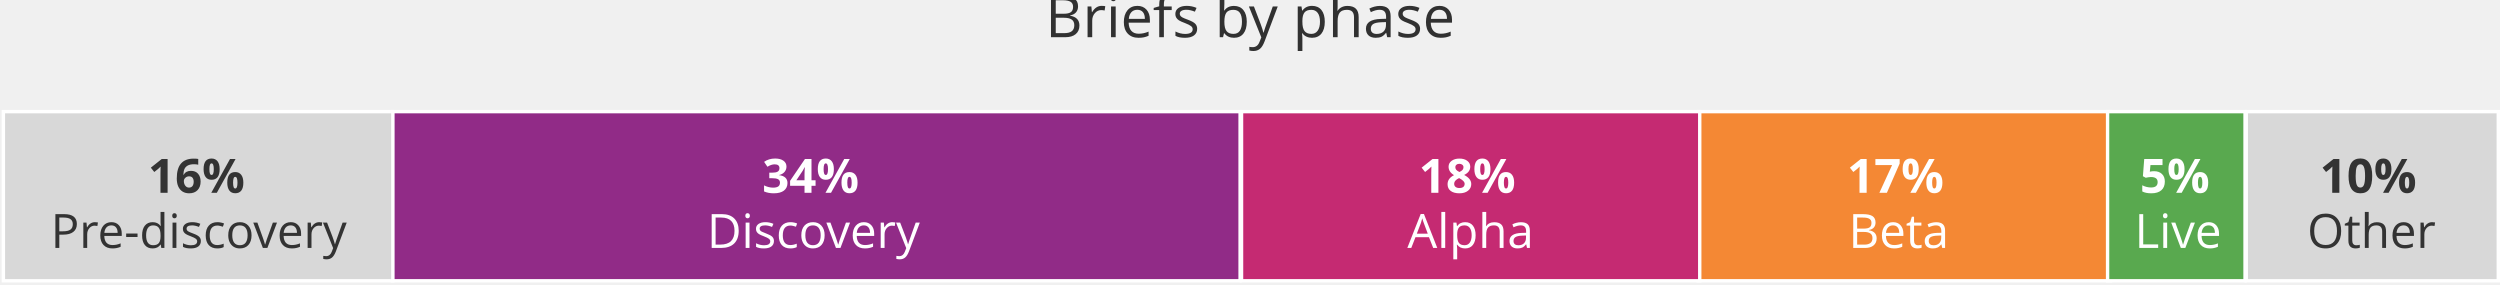
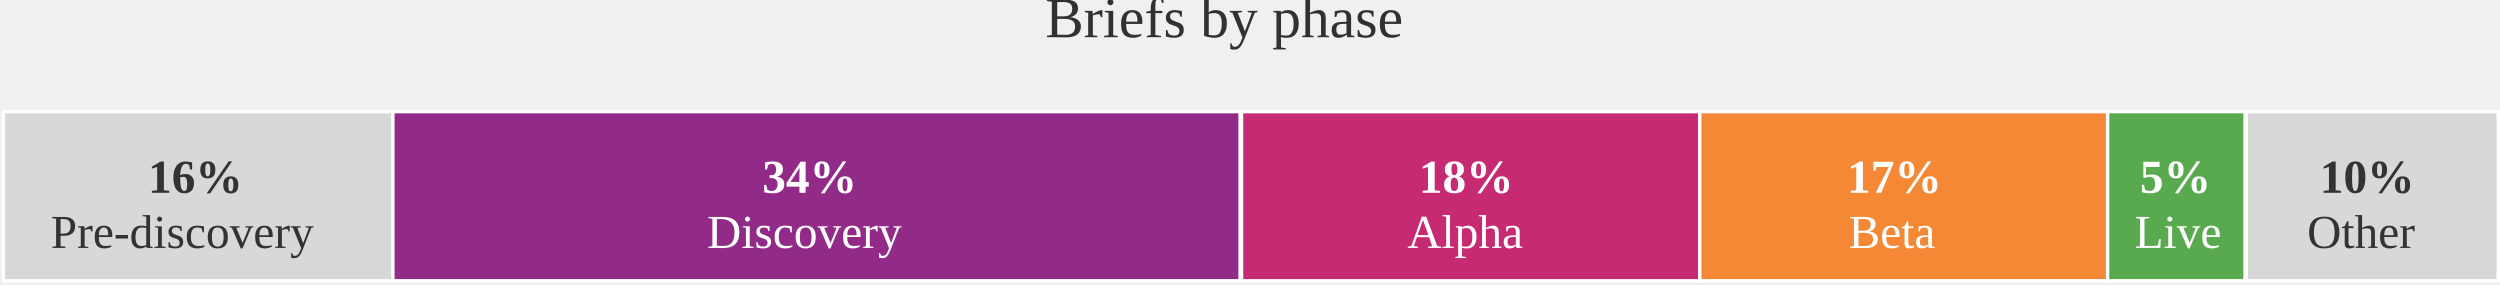
<svg xmlns="http://www.w3.org/2000/svg" width="739" height="84" viewBox="0 0 739 84">
  <g fill="none" fill-rule="evenodd">
    <path fill="#F48834" stroke="#FFF" d="M502 33h121.899v50H502z" />
    <path fill="#59A94F" stroke="#FFF" d="M623 33h40.633v50H623z" />
    <path fill="#C52A72" stroke="#FFF" d="M367 33h135.443v50H367z" />
    <path fill="#912B87" stroke="#FFF" d="M116 33h250.57v50H116z" />
    <path fill="#D8D8D8" stroke="#FFF" d="M664 33h74.494v50H664zM1 33h115.127v50H1z" />
-     <text fill="#333" font-family="OpenSans-Bold, Open Sans" font-size="14" font-weight="bold" transform="translate(1 -7)">
+     <text fill="#333" font-size="14" font-weight="bold" transform="translate(1 -7)">
      <tspan x="42.762" y="64">16% </tspan>
-       <tspan x="14" y="80.294" font-family="OpenSans, Open Sans" font-weight="normal">Pre-discovery</tspan>
+       <tspan x="14" y="80.294" font-weight="normal">Pre-discovery</tspan>
    </text>
-     <text fill="#FFF" font-family="OpenSans-Bold, Open Sans" font-size="14" font-weight="bold" transform="translate(1 -7)">
+     <text fill="#FFF" font-size="14" font-weight="bold" transform="translate(1 -7)">
      <tspan x="224.324" y="64">34%</tspan>
-       <tspan x="253.89" y="64.294" font-family="OpenSans, Open Sans" font-weight="normal"> </tspan>
-       <tspan x="208" y="80.294" font-family="OpenSans, Open Sans" font-weight="normal">Discovery</tspan>
+       <tspan x="253.89" y="64.294" font-weight="normal"> </tspan>
+       <tspan x="208" y="80.294" font-weight="normal">Discovery</tspan>
    </text>
-     <text fill="#FFF" font-family="OpenSans-Bold, Open Sans" font-size="14" font-weight="bold" transform="translate(1 -7)">
+     <text fill="#FFF" font-size="14" font-weight="bold" transform="translate(1 -7)">
      <tspan x="418.411" y="64">18%</tspan>
-       <tspan x="447.977" y="64.294" font-family="OpenSans, Open Sans" font-weight="normal"> </tspan>
-       <tspan x="415" y="80.294" font-family="OpenSans, Open Sans" font-weight="normal">Alpha</tspan>
+       <tspan x="447.977" y="64.294" font-weight="normal"> </tspan>
+       <tspan x="415" y="80.294" font-weight="normal">Alpha</tspan>
    </text>
-     <text fill="#FFF" font-family="OpenSans-Bold, Open Sans" font-size="14" font-weight="bold" transform="translate(1 -7)">
+     <text fill="#FFF" font-size="14" font-weight="bold" transform="translate(1 -7)">
      <tspan x="545" y="64">17%</tspan>
-       <tspan x="574.565" y="64.294" font-family="OpenSans, Open Sans" font-weight="normal"> </tspan>
-       <tspan x="545.441" y="80.294" font-family="OpenSans, Open Sans" font-weight="normal">Beta</tspan>
+       <tspan x="574.565" y="64.294" font-weight="normal"> </tspan>
+       <tspan x="545.441" y="80.294" font-weight="normal">Beta</tspan>
    </text>
-     <text fill="#FFF" font-family="OpenSans-Bold, Open Sans" font-size="14" font-weight="bold" transform="translate(1 -7)">
+     <text fill="#FFF" font-size="14" font-weight="bold" transform="translate(1 -7)">
      <tspan x="631.565" y="64">5%</tspan>
-       <tspan x="653.14" y="64.294" font-family="OpenSans, Open Sans" font-weight="normal"> </tspan>
-       <tspan x="630" y="80.294" font-family="OpenSans, Open Sans" font-weight="normal">Live</tspan>
+       <tspan x="653.14" y="64.294" font-weight="normal"> </tspan>
+       <tspan x="630" y="80.294" font-weight="normal">Live</tspan>
    </text>
-     <text fill="#333" font-family="OpenSans-Bold, Open Sans" font-size="14" font-weight="bold" transform="translate(1 -7)">
+     <text fill="#333" font-size="14" font-weight="bold" transform="translate(1 -7)">
      <tspan x="684.736" y="64">10% </tspan>
-       <tspan x="681" y="80.294" font-family="OpenSans, Open Sans" font-weight="normal">Other</tspan>
+       <tspan x="681" y="80.294" font-weight="normal">Other</tspan>
    </text>
-     <text fill="#313131" font-family="OpenSans, Open Sans" font-size="17" transform="translate(1 -7)">
+     <text fill="#313131" font-size="17" transform="translate(1 -7)">
      <tspan x="308" y="18">Briefs by phase</tspan>
    </text>
  </g>
</svg>
